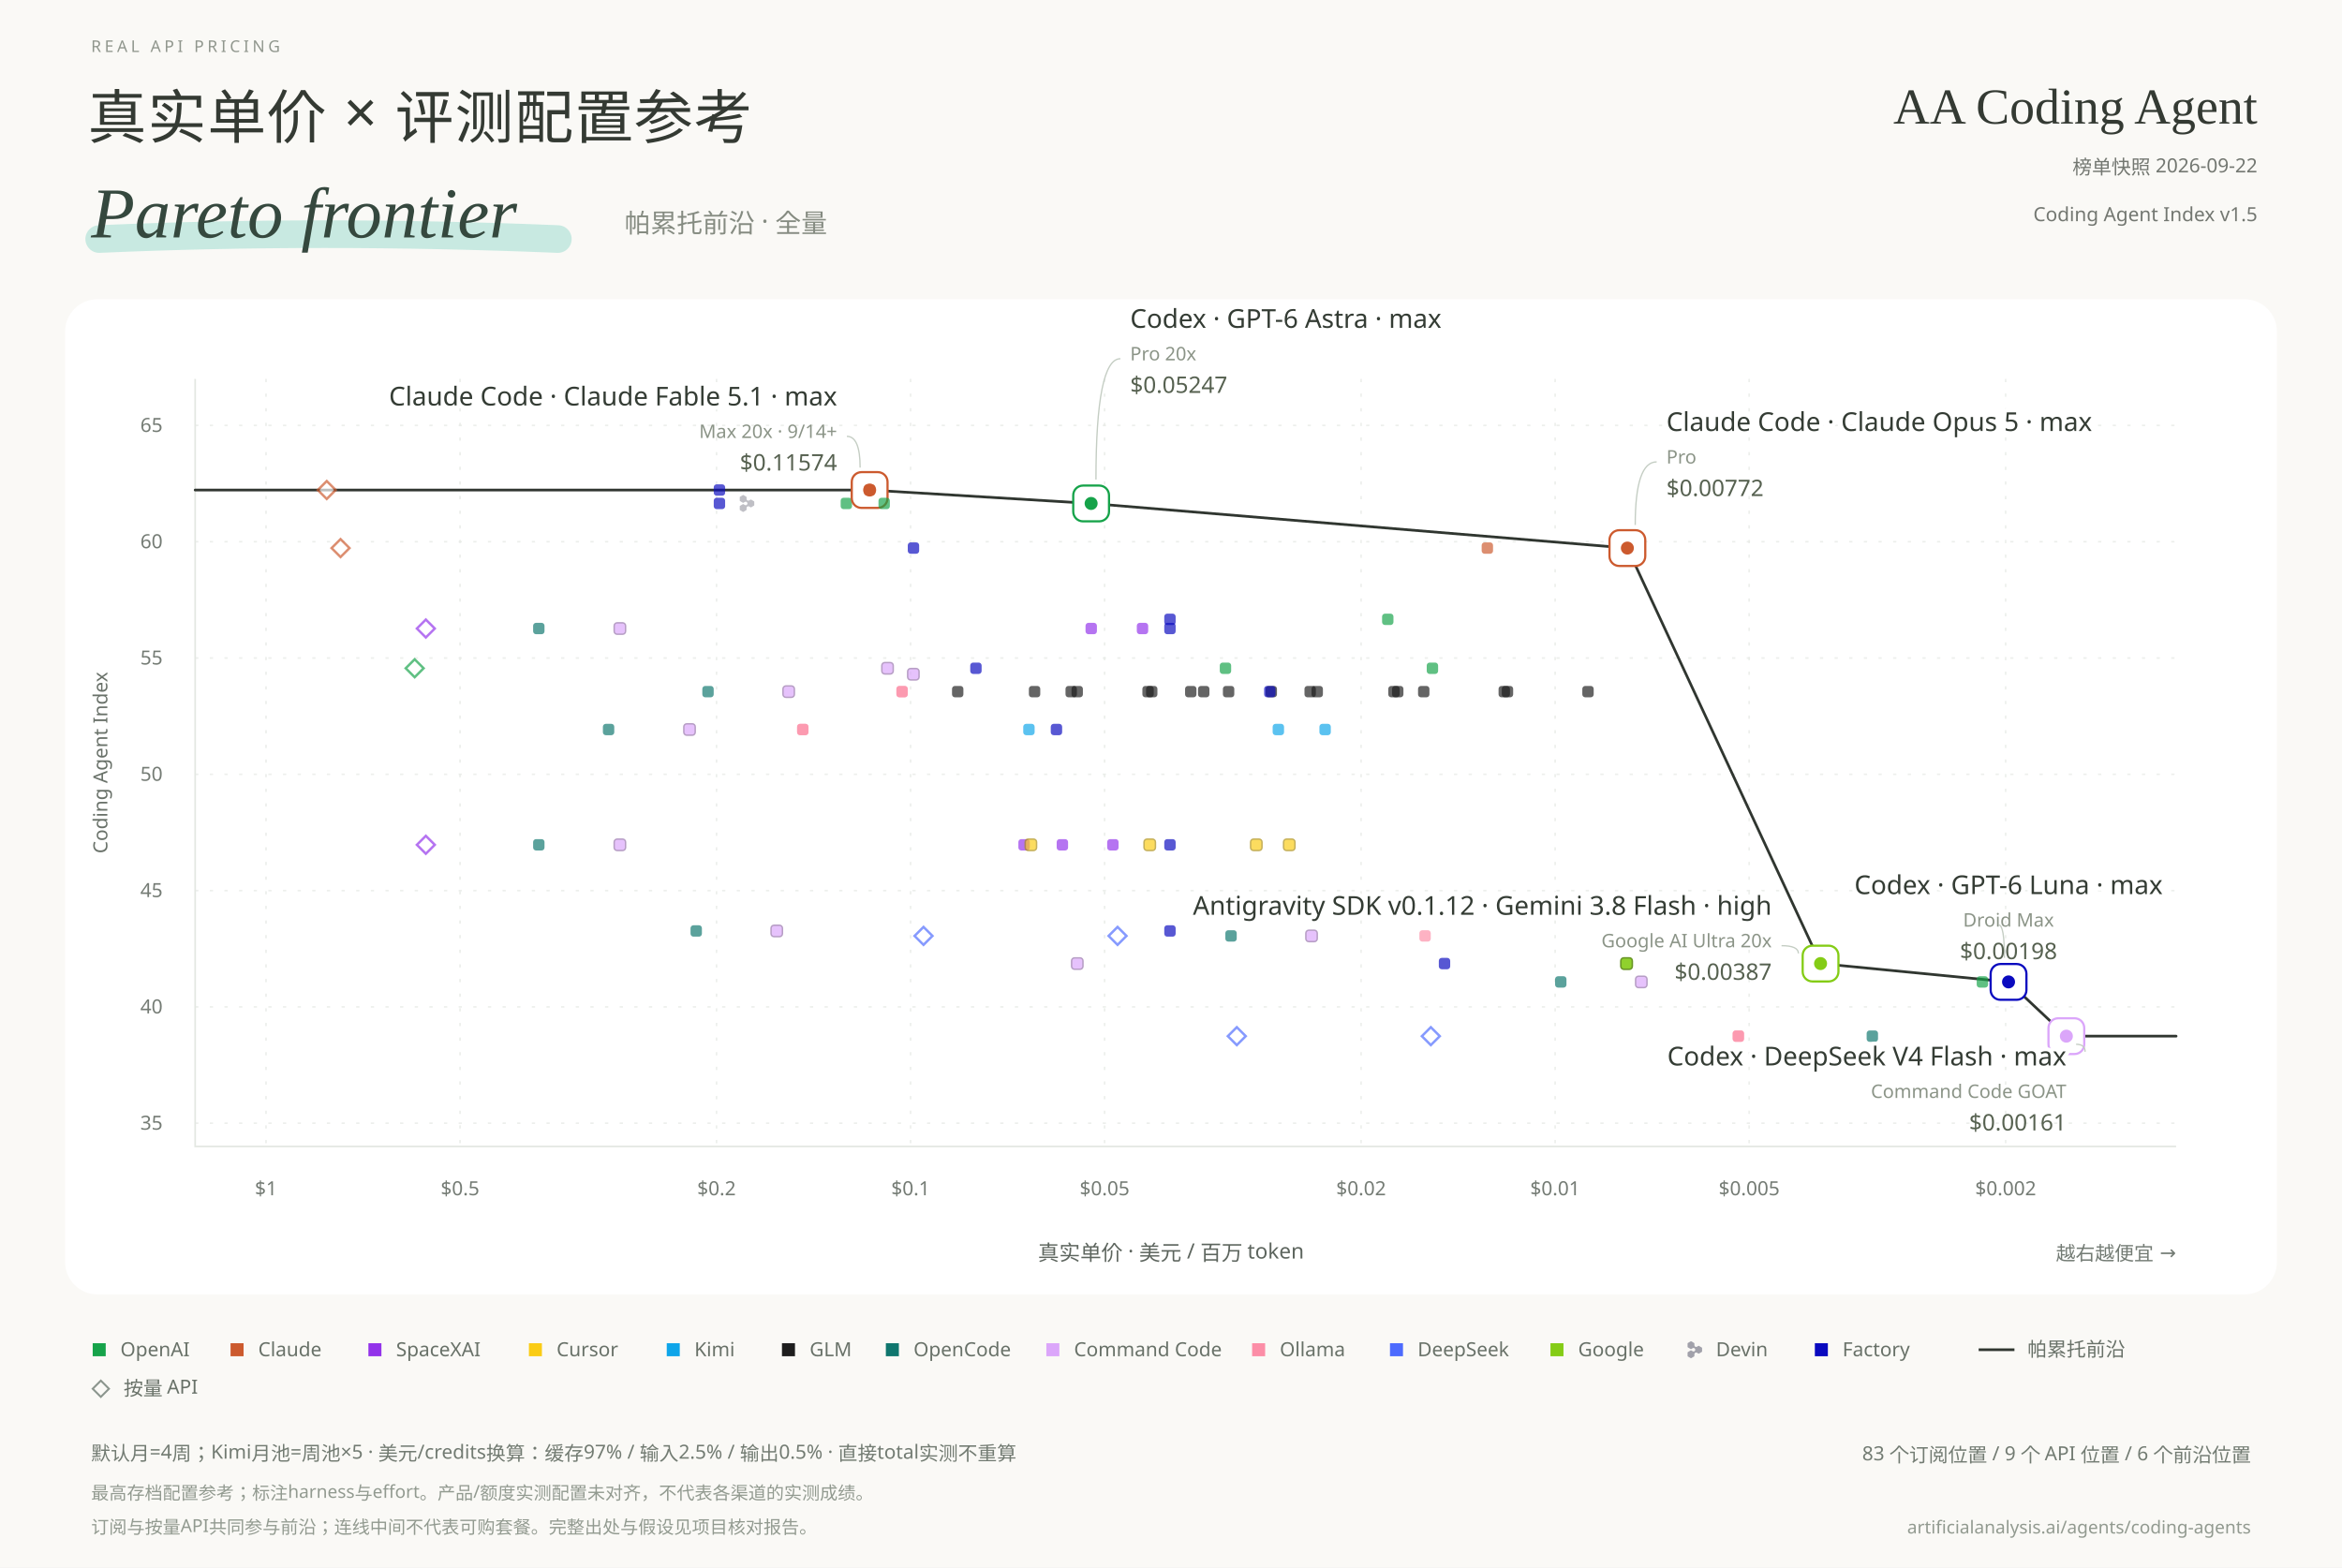
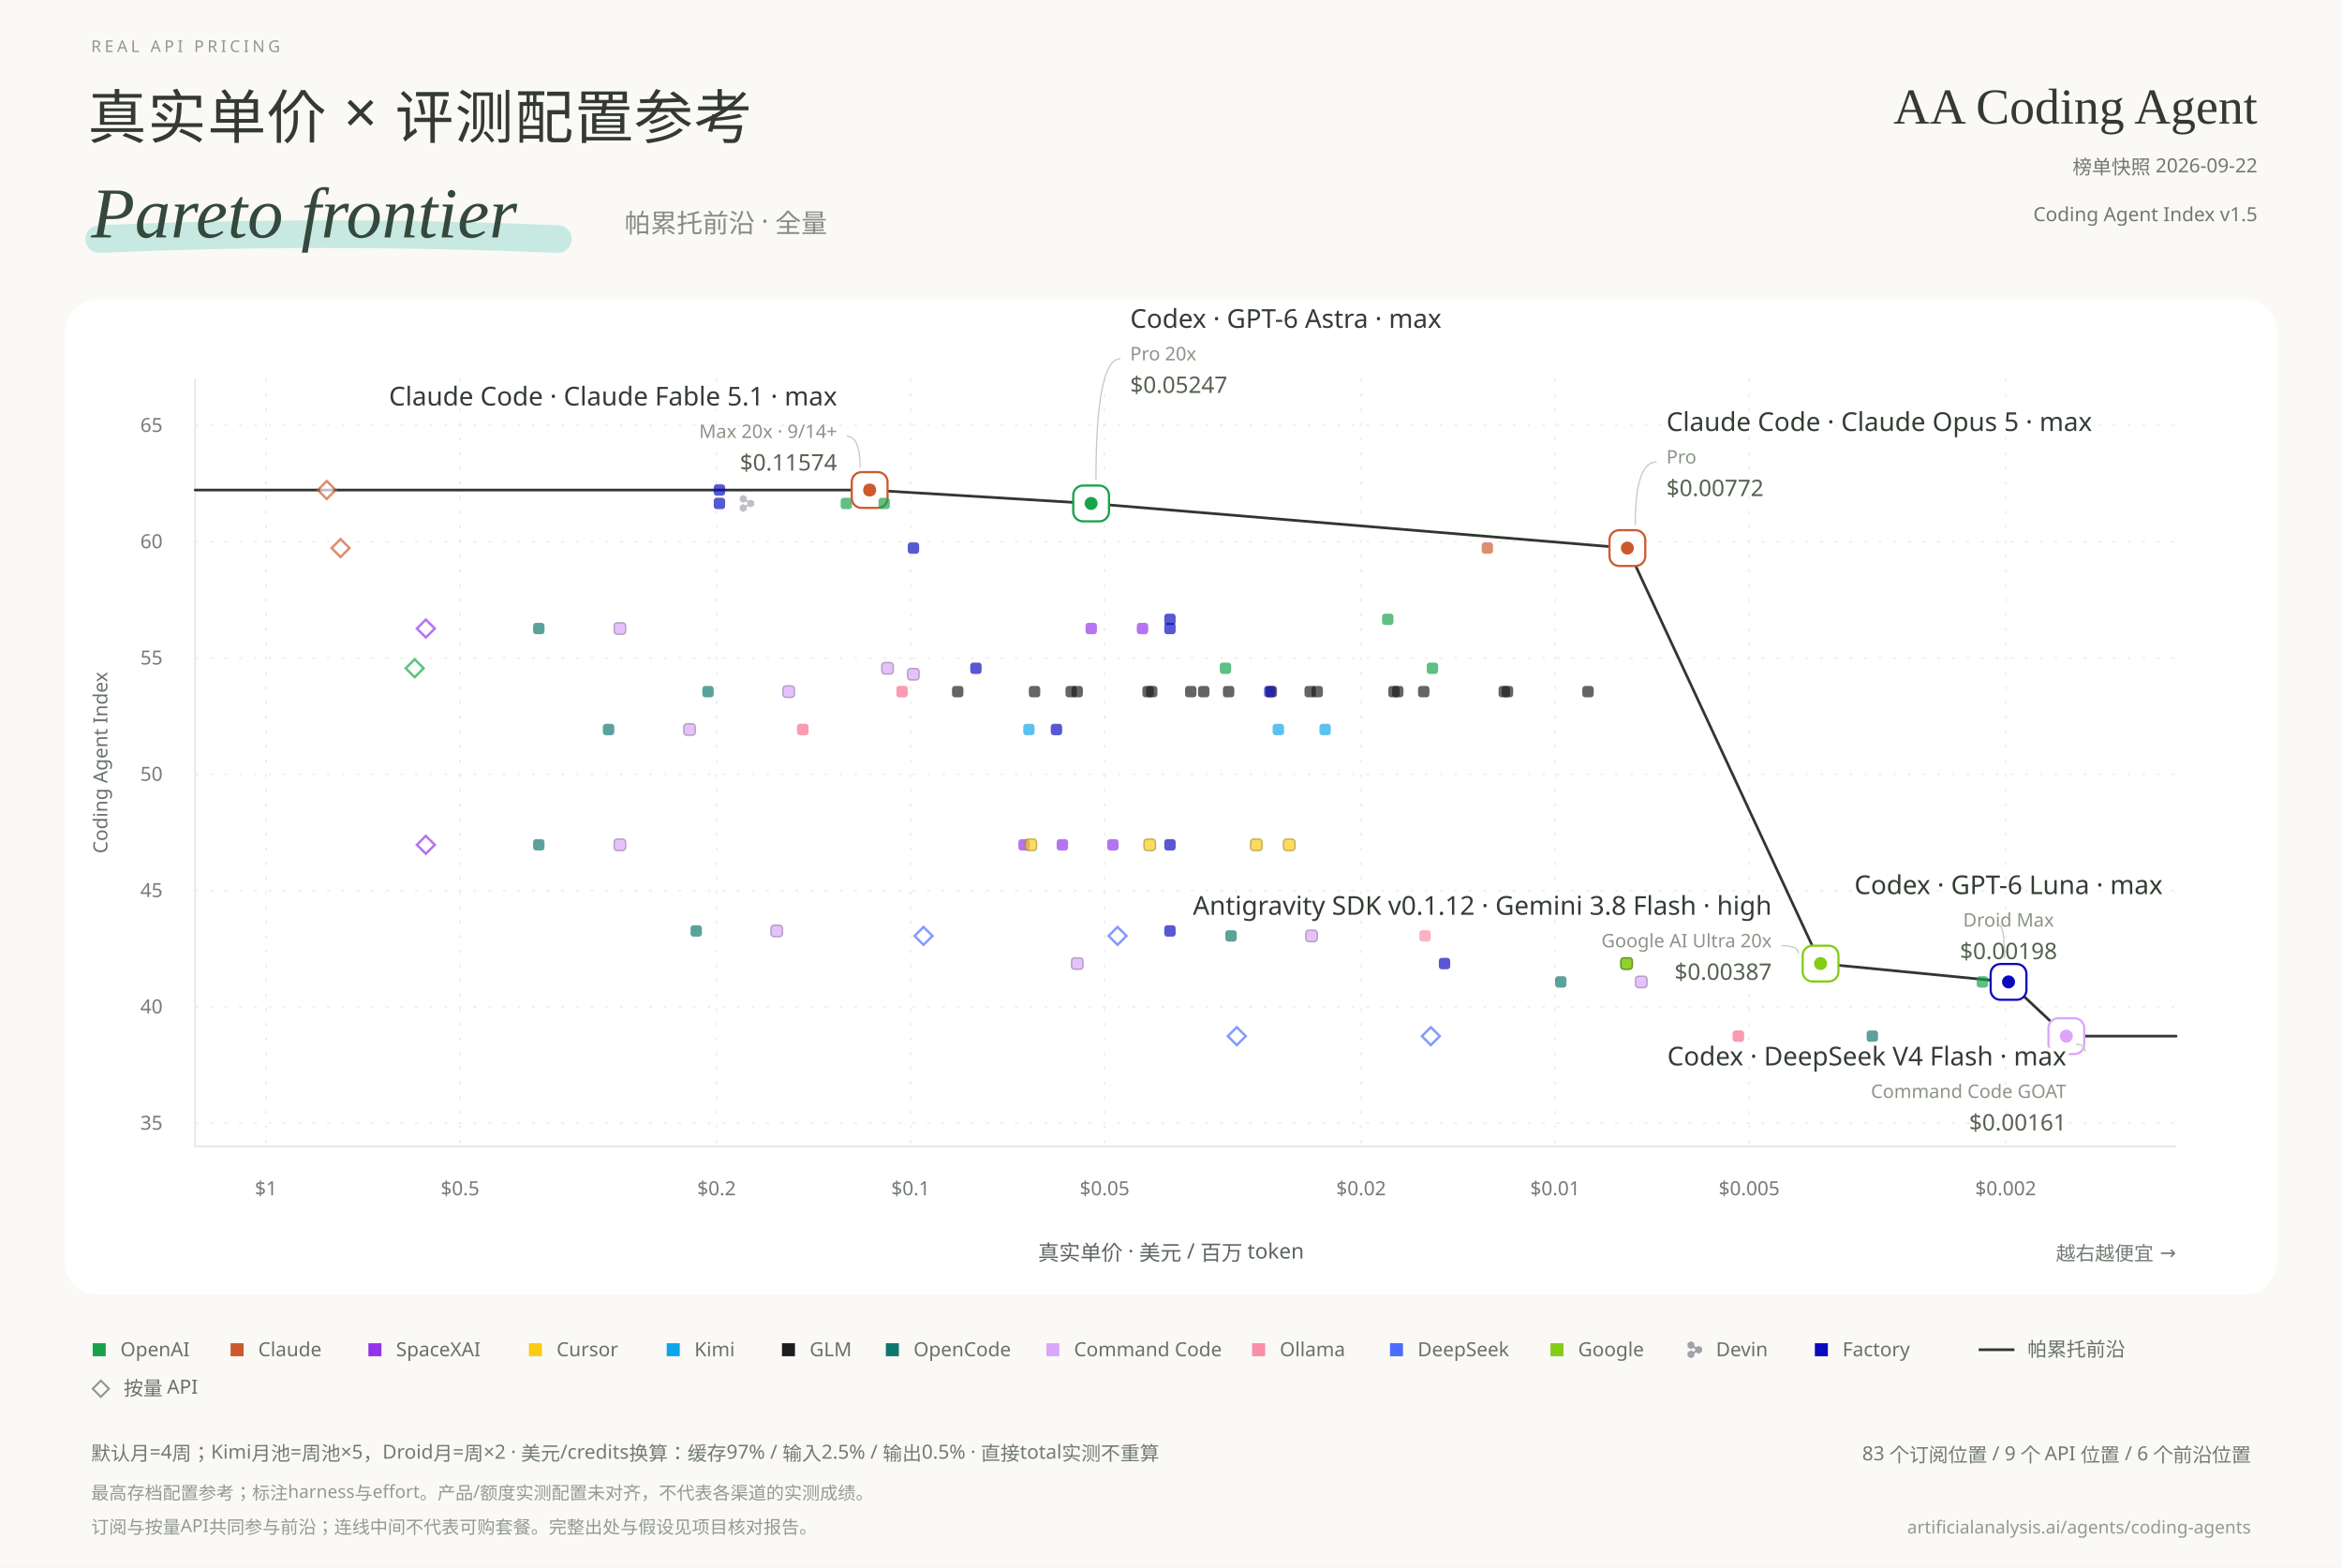
<svg xmlns="http://www.w3.org/2000/svg" width="1440" height="964" viewBox="0 0 1440 964" role="img" aria-labelledby="title desc">
  <style>text{font-family:"Microsoft YaHei","Segoe UI",sans-serif} .serif{font-family:"Times New Roman",serif} .number{font-family:"Segoe UI",sans-serif;font-variant-numeric:tabular-nums} .label-name{paint-order:stroke;stroke:#fff;stroke-width:5px;stroke-linejoin:round} .point:hover{opacity:1}</style>
  <rect width="1440" height="964" fill="#FAF9F6" />
  <text x="56.000" y="32.000" font-size="10" fill="#90968D" text-anchor="start" font-weight="400" letter-spacing="2.1">REAL API PRICING</text>
  <text x="54.000" y="85.000" font-size="36" fill="#343A33" text-anchor="start" font-weight="300" letter-spacing=".8">真实单价 × 评测配置参考</text>
  <path d="M61 147 Q197 141 343 147" stroke="#9FDDD0" stroke-width="17" stroke-linecap="round" opacity=".55" fill="none" />
  <text x="56.000" y="146.000" font-size="44" fill="#35483E" text-anchor="start" font-weight="400" class="serif" font-style="italic">Pareto frontier</text>
  <text x="384.000" y="143.000" font-size="16" fill="#858B81" text-anchor="start" font-weight="300">帕累托前沿 · 全量</text>
  <text x="1388.000" y="76.000" font-size="31" fill="#343A33" text-anchor="end" font-weight="400" class="serif">AA Coding Agent</text>
  <text x="1388.000" y="107.000" font-size="12" fill="#737771" text-anchor="end" font-weight="400">榜单快照  2026-09-22</text>
  <text x="1388.000" y="136.000" font-size="12" fill="#737771" text-anchor="end" font-weight="400">Coding Agent Index v1.5</text>
  <rect x="40" y="184" width="1360" height="612" rx="20" fill="#FFFFFF" />
  <path d="M1233.189 233V705" stroke="#E8EBE7" stroke-dasharray="2 7" opacity=".8" />
  <text x="1233.189" y="735.000" font-size="12" fill="#747B74" text-anchor="middle" font-weight="400" class="number">$0.002</text>
  <path d="M1075.482 233V705" stroke="#E8EBE7" stroke-dasharray="2 7" opacity=".8" />
  <text x="1075.482" y="735.000" font-size="12" fill="#747B74" text-anchor="middle" font-weight="400" class="number">$0.005</text>
  <path d="M956.180 233V705" stroke="#E8EBE7" stroke-dasharray="2 7" opacity=".8" />
  <text x="956.180" y="735.000" font-size="12" fill="#747B74" text-anchor="middle" font-weight="400" class="number">$0.01</text>
  <path d="M836.879 233V705" stroke="#E8EBE7" stroke-dasharray="2 7" opacity=".8" />
  <text x="836.879" y="735.000" font-size="12" fill="#747B74" text-anchor="middle" font-weight="400" class="number">$0.02</text>
  <path d="M679.172 233V705" stroke="#E8EBE7" stroke-dasharray="2 7" opacity=".8" />
  <text x="679.172" y="735.000" font-size="12" fill="#747B74" text-anchor="middle" font-weight="400" class="number">$0.05</text>
  <path d="M559.871 233V705" stroke="#E8EBE7" stroke-dasharray="2 7" opacity=".8" />
  <text x="559.871" y="735.000" font-size="12" fill="#747B74" text-anchor="middle" font-weight="400" class="number">$0.1</text>
  <path d="M440.569 233V705" stroke="#E8EBE7" stroke-dasharray="2 7" opacity=".8" />
  <text x="440.569" y="735.000" font-size="12" fill="#747B74" text-anchor="middle" font-weight="400" class="number">$0.2</text>
  <path d="M282.862 233V705" stroke="#E8EBE7" stroke-dasharray="2 7" opacity=".8" />
  <text x="282.862" y="735.000" font-size="12" fill="#747B74" text-anchor="middle" font-weight="400" class="number">$0.5</text>
  <path d="M163.561 233V705" stroke="#E8EBE7" stroke-dasharray="2 7" opacity=".8" />
  <text x="163.561" y="735.000" font-size="12" fill="#747B74" text-anchor="middle" font-weight="400" class="number">$1</text>
  <path d="M120 690.697H1338" stroke="#E8EBE7" stroke-dasharray="2 7" opacity=".8" />
  <text x="100.000" y="694.697" font-size="12" fill="#747B74" text-anchor="end" font-weight="400" class="number">35</text>
  <path d="M120 619.182H1338" stroke="#E8EBE7" stroke-dasharray="2 7" opacity=".8" />
  <text x="100.000" y="623.182" font-size="12" fill="#747B74" text-anchor="end" font-weight="400" class="number">40</text>
  <path d="M120 547.667H1338" stroke="#E8EBE7" stroke-dasharray="2 7" opacity=".8" />
  <text x="100.000" y="551.667" font-size="12" fill="#747B74" text-anchor="end" font-weight="400" class="number">45</text>
  <path d="M120 476.152H1338" stroke="#E8EBE7" stroke-dasharray="2 7" opacity=".8" />
  <text x="100.000" y="480.152" font-size="12" fill="#747B74" text-anchor="end" font-weight="400" class="number">50</text>
  <path d="M120 404.636H1338" stroke="#E8EBE7" stroke-dasharray="2 7" opacity=".8" />
  <text x="100.000" y="408.636" font-size="12" fill="#747B74" text-anchor="end" font-weight="400" class="number">55</text>
  <path d="M120 333.121H1338" stroke="#E8EBE7" stroke-dasharray="2 7" opacity=".8" />
  <text x="100.000" y="337.121" font-size="12" fill="#747B74" text-anchor="end" font-weight="400" class="number">60</text>
  <path d="M120 261.606H1338" stroke="#E8EBE7" stroke-dasharray="2 7" opacity=".8" />
  <text x="100.000" y="265.606" font-size="12" fill="#747B74" text-anchor="end" font-weight="400" class="number">65</text>
  <path d="M120 233V705H1338" fill="none" stroke="#E3E7E2" />
  <text x="66.000" y="469.000" font-size="12" fill="#697169" text-anchor="middle" font-weight="400" transform="rotate(-90 66 469.0)">Coding Agent Index</text>
  <text x="720.000" y="775.000" font-size="13" fill="#5D655E" text-anchor="middle" font-weight="400">真实单价 · 美元 / 百万 token</text>
  <text x="1338.000" y="775.000" font-size="12" fill="#737B74" text-anchor="end" font-weight="400">越右越便宜 →</text>
  <path id="frontier" d="M120.000,301.333 L534.710,301.333 L670.886,309.593 L1000.608,337.035 L1119.385,592.532 L1234.970,603.815 L1270.524,637.168 L1338.000,637.168" fill="none" stroke="#303630" stroke-width="1.65" stroke-linecap="round" stroke-linejoin="round" />
  <g class="point" data-billing="subscription" data-frontier="false" data-price="0.032467532" data-score="54.5591" data-x="753.488" data-y="410.943" transform="translate(753.488 410.943)">
    <rect x="-3.5" y="-3.5" width="7" height="7" rx="1.8" fill="#16A34A" opacity=".68" />
  </g>
  <g class="point" data-billing="subscription" data-frontier="false" data-price="0.015501473" data-score="54.5591" data-x="880.734" data-y="410.943" transform="translate(880.734 410.943)">
    <rect x="-3.5" y="-3.5" width="7" height="7" rx="1.8" fill="#16A34A" opacity=".68" />
  </g>
  <g class="point" data-billing="subscription" data-frontier="false" data-price="0.12578616" data-score="61.645" data-x="520.385" data-y="309.593" transform="translate(520.385 309.593)">
    <rect x="-3.5" y="-3.5" width="7" height="7" rx="1.8" fill="#16A34A" opacity=".68" />
  </g>
  <g class="point" data-billing="subscription" data-frontier="false" data-price="0.018181818" data-score="56.6626" data-x="853.284" data-y="380.856" transform="translate(853.284 380.856)">
    <rect x="-3.5" y="-3.5" width="7" height="7" rx="1.8" fill="#16A34A" opacity=".68" />
  </g>
  <g class="point" data-billing="subscription" data-frontier="false" data-price="0.0021732044" data-score="41.0744" data-x="1218.894" data-y="603.815" transform="translate(1218.894 603.815)">
    <rect x="-3.5" y="-3.5" width="7" height="7" rx="1.8" fill="#16A34A" opacity=".68" />
  </g>
  <g class="point" data-billing="subscription" data-frontier="true" data-price="0.052465897" data-score="61.645" data-x="670.886" data-y="309.593" transform="translate(670.886 309.593)">
    <rect x="-11" y="-11" width="22" height="22" rx="6" fill="#FFF" stroke="#16A34A" stroke-width="1.35" />
    <circle r="4" fill="#16A34A" />
  </g>
  <g class="point" data-billing="subscription" data-frontier="false" data-price="0.1793722" data-score="61.645" data-x="459.305" data-y="309.593" transform="translate(459.305 309.593)">
    <path transform="translate(-4.46 -5.23) scale(0.091)" d="M0 38.652V14.835C7.06768e-06 13.788 0.546 12.821 1.431 12.298L21.581 0.393C22.467 -0.131 23.558 -0.131 24.444 0.393L44.594 12.298C45.48 12.821 46.025 13.788 46.025 14.835V26.998C46.114 31.04 48.201 34.938 51.872 37.108C55.544 39.277 59.886 39.178 63.351 37.235L73.644 31.153C74.53 30.63 75.621 30.63 76.507 31.153L96.657 43.058C97.543 43.582 98.088 44.549 98.088 45.596V69.406C98.088 70.453 97.543 71.42 96.657 71.943L76.507 83.849C75.621 84.372 74.53 84.372 73.644 83.849L63.434 77.816C59.956 75.828 55.574 75.71 51.873 77.896C48.202 80.065 46.115 83.963 46.026 88.005V100.165C46.026 101.212 45.48 102.179 44.595 102.702L24.445 114.607C23.559 115.131 22.468 115.131 21.582 114.607L1.432 102.702C0.547 102.179 0.001 101.212 0.001 100.165V76.355C0.001 75.308 0.547 74.341 1.432 73.817L21.582 61.912C22.468 61.389 23.559 61.389 24.445 61.912L34.762 68.008C38.222 69.937 42.553 70.031 46.215 67.867C49.916 65.68 52.006 61.737 52.063 57.66C51.975 53.619 49.887 49.303 46.216 47.133C42.545 44.964 38.202 45.063 34.737 47.006L24.397 53.15C23.507 53.679 22.409 53.678 21.52 53.149L1.423 41.184C0.542 40.66 -7.06754e-06 39.695 0 38.652Z" fill="#A1A1AA" opacity="0.68" />
  </g>
  <g class="point" data-billing="subscription" data-frontier="false" data-price="0.0077450601" data-score="41.8632" data-x="1000.161" data-y="592.532" transform="translate(1000.161 592.532)">
    <rect x="-3.5" y="-3.5" width="7" height="7" rx="1.8" fill="#84CC16" opacity=".68" stroke="#5A8B0F" stroke-width=".9" />
  </g>
  <g class="point" data-billing="subscription" data-frontier="false" data-price="0.0077481596" data-score="41.8632" data-x="1000.092" data-y="592.532" transform="translate(1000.092 592.532)">
    <rect x="-3.5" y="-3.5" width="7" height="7" rx="1.8" fill="#84CC16" opacity=".68" stroke="#5A8B0F" stroke-width=".9" />
  </g>
  <g class="point" data-billing="subscription" data-frontier="true" data-price="0.0038742735" data-score="41.8632" data-x="1119.385" data-y="592.532" transform="translate(1119.385 592.532)">
    <rect x="-11" y="-11" width="22" height="22" rx="6" fill="#FFF" stroke="#84CC16" stroke-width="1.35" />
    <circle r="4" fill="#84CC16" />
  </g>
  <g class="point" data-billing="subscription" data-frontier="true" data-price="0.0077249903" data-score="59.7264" data-x="1000.608" data-y="337.035" transform="translate(1000.608 337.035)">
    <rect x="-11" y="-11" width="22" height="22" rx="6" fill="#FFF" stroke="#CC5A2E" stroke-width="1.35" />
    <circle r="4" fill="#CC5A2E" />
  </g>
  <g class="point" data-billing="subscription" data-frontier="false" data-price="0.012738854" data-score="59.7264" data-x="914.516" data-y="337.035" transform="translate(914.516 337.035)">
    <rect x="-3.5" y="-3.5" width="7" height="7" rx="1.8" fill="#CC5A2E" opacity=".68" />
  </g>
  <g class="point" data-billing="subscription" data-frontier="true" data-price="0.11574074" data-score="62.2225" data-x="534.710" data-y="301.333" transform="translate(534.710 301.333)">
    <rect x="-11" y="-11" width="22" height="22" rx="6" fill="#FFF" stroke="#CC5A2E" stroke-width="1.35" />
    <circle r="4" fill="#CC5A2E" />
  </g>
  <g class="point" data-billing="subscription" data-frontier="false" data-price="0.058139535" data-score="46.969" data-x="653.213" data-y="519.504" transform="translate(653.213 519.504)">
    <rect x="-3.5" y="-3.5" width="7" height="7" rx="1.8" fill="#9333EA" opacity=".68" />
  </g>
  <g class="point" data-billing="subscription" data-frontier="false" data-price="0.048543689" data-score="46.969" data-x="684.259" data-y="519.504" transform="translate(684.259 519.504)">
    <rect x="-3.5" y="-3.5" width="7" height="7" rx="1.8" fill="#9333EA" opacity=".68" />
  </g>
  <g class="point" data-billing="subscription" data-frontier="false" data-price="0.066666667" data-score="46.969" data-x="629.657" data-y="519.504" transform="translate(629.657 519.504)">
    <rect x="-3.5" y="-3.5" width="7" height="7" rx="1.8" fill="#9333EA" opacity=".68" />
  </g>
  <g class="point" data-billing="subscription" data-frontier="false" data-price="0.052447552" data-score="56.26764360706693" data-x="670.946" data-y="386.505" transform="translate(670.946 386.505)">
    <rect x="-3.5" y="-3.5" width="7" height="7" rx="1.8" fill="#9333EA" opacity=".68" />
  </g>
  <g class="point" data-billing="subscription" data-frontier="false" data-price="0.043668122" data-score="56.26764360706693" data-x="702.477" data-y="386.505" transform="translate(702.477 386.505)">
    <rect x="-3.5" y="-3.5" width="7" height="7" rx="1.8" fill="#9333EA" opacity=".68" />
  </g>
  <g class="point" data-billing="subscription" data-frontier="false" data-price="0.025849813" data-score="46.969" data-x="792.719" data-y="519.504" transform="translate(792.719 519.504)">
    <rect x="-3.5" y="-3.5" width="7" height="7" rx="1.8" fill="#FACC15" opacity=".68" stroke="#AA8B0E" stroke-width=".9" />
  </g>
  <g class="point" data-billing="subscription" data-frontier="false" data-price="0.065061809" data-score="46.969" data-x="633.851" data-y="519.504" transform="translate(633.851 519.504)">
    <rect x="-3.5" y="-3.5" width="7" height="7" rx="1.8" fill="#FACC15" opacity=".68" stroke="#AA8B0E" stroke-width=".9" />
  </g>
  <g class="point" data-billing="subscription" data-frontier="false" data-price="0.042553191" data-score="46.969" data-x="706.928" data-y="519.504" transform="translate(706.928 519.504)">
    <rect x="-3.5" y="-3.5" width="7" height="7" rx="1.8" fill="#FACC15" opacity=".68" stroke="#AA8B0E" stroke-width=".9" />
  </g>
  <g class="point" data-billing="subscription" data-frontier="false" data-price="0.029081039" data-score="46.969" data-x="772.447" data-y="519.504" transform="translate(772.447 519.504)">
    <rect x="-3.5" y="-3.5" width="7" height="7" rx="1.8" fill="#FACC15" opacity=".68" stroke="#AA8B0E" stroke-width=".9" />
  </g>
  <g class="point" data-billing="subscription" data-frontier="false" data-price="0.026878015" data-score="51.9259" data-x="786.006" data-y="448.605" transform="translate(786.006 448.605)">
    <rect x="-3.5" y="-3.5" width="7" height="7" rx="1.8" fill="#0EA5E9" opacity=".68" />
  </g>
  <g class="point" data-billing="subscription" data-frontier="false" data-price="0.065517241" data-score="51.9259" data-x="632.651" data-y="448.605" transform="translate(632.651 448.605)">
    <rect x="-3.5" y="-3.5" width="7" height="7" rx="1.8" fill="#0EA5E9" opacity=".68" />
  </g>
  <g class="point" data-billing="subscription" data-frontier="false" data-price="0.022742936" data-score="51.9259" data-x="814.759" data-y="448.605" transform="translate(814.759 448.605)">
    <rect x="-3.5" y="-3.5" width="7" height="7" rx="1.8" fill="#0EA5E9" opacity=".68" />
  </g>
  <g class="point" data-billing="subscription" data-frontier="false" data-price="0.084502269" data-score="53.5548" data-x="588.853" data-y="425.307" transform="translate(588.853 425.307)">
    <rect x="-3.5" y="-3.5" width="7" height="7" rx="1.8" fill="#1E1E1E" opacity=".68" />
  </g>
  <g class="point" data-billing="subscription" data-frontier="false" data-price="0.056334846" data-score="53.5548" data-x="658.640" data-y="425.307" transform="translate(658.640 425.307)">
    <rect x="-3.5" y="-3.5" width="7" height="7" rx="1.8" fill="#1E1E1E" opacity=".68" />
  </g>
  <g class="point" data-billing="subscription" data-frontier="false" data-price="0.042251135" data-score="53.5548" data-x="708.154" data-y="425.307" transform="translate(708.154 425.307)">
    <rect x="-3.5" y="-3.5" width="7" height="7" rx="1.8" fill="#1E1E1E" opacity=".68" />
  </g>
  <g class="point" data-billing="subscription" data-frontier="false" data-price="0.035089925" data-score="53.5548" data-x="740.119" data-y="425.307" transform="translate(740.119 425.307)">
    <rect x="-3.5" y="-3.5" width="7" height="7" rx="1.8" fill="#1E1E1E" opacity=".68" />
  </g>
  <g class="point" data-billing="subscription" data-frontier="false" data-price="0.023393284" data-score="53.5548" data-x="809.906" data-y="425.307" transform="translate(809.906 425.307)">
    <rect x="-3.5" y="-3.5" width="7" height="7" rx="1.8" fill="#1E1E1E" opacity=".68" />
  </g>
  <g class="point" data-billing="subscription" data-frontier="false" data-price="0.017544963" data-score="53.5548" data-x="859.420" data-y="425.307" transform="translate(859.420 425.307)">
    <rect x="-3.5" y="-3.5" width="7" height="7" rx="1.8" fill="#1E1E1E" opacity=".68" />
  </g>
  <g class="point" data-billing="subscription" data-frontier="false" data-price="0.064212177" data-score="53.5548" data-x="636.114" data-y="425.307" transform="translate(636.114 425.307)">
    <rect x="-3.5" y="-3.5" width="7" height="7" rx="1.8" fill="#1E1E1E" opacity=".68" />
  </g>
  <g class="point" data-billing="subscription" data-frontier="false" data-price="0.042808118" data-score="53.5548" data-x="705.900" data-y="425.307" transform="translate(705.900 425.307)">
    <rect x="-3.5" y="-3.5" width="7" height="7" rx="1.8" fill="#1E1E1E" opacity=".68" />
  </g>
  <g class="point" data-billing="subscription" data-frontier="false" data-price="0.032106088" data-score="53.5548" data-x="755.415" data-y="425.307" transform="translate(755.415 425.307)">
    <rect x="-3.5" y="-3.5" width="7" height="7" rx="1.8" fill="#1E1E1E" opacity=".68" />
  </g>
  <g class="point" data-billing="subscription" data-frontier="false" data-price="0.01778367" data-score="53.5548" data-x="857.094" data-y="425.307" transform="translate(857.094 425.307)">
    <rect x="-3.5" y="-3.5" width="7" height="7" rx="1.8" fill="#1E1E1E" opacity=".68" />
  </g>
  <g class="point" data-billing="subscription" data-frontier="false" data-price="0.01185578" data-score="53.5548" data-x="926.881" data-y="425.307" transform="translate(926.881 425.307)">
    <rect x="-3.5" y="-3.5" width="7" height="7" rx="1.8" fill="#1E1E1E" opacity=".68" />
  </g>
  <g class="point" data-billing="subscription" data-frontier="false" data-price="0.0088918349" data-score="53.5548" data-x="976.396" data-y="425.307" transform="translate(976.396 425.307)">
    <rect x="-3.5" y="-3.5" width="7" height="7" rx="1.8" fill="#1E1E1E" opacity=".68" />
  </g>
  <g class="point" data-billing="subscription" data-frontier="false" data-price="0.055141311" data-score="53.5548" data-x="662.326" data-y="425.307" transform="translate(662.326 425.307)">
    <rect x="-3.5" y="-3.5" width="7" height="7" rx="1.8" fill="#1E1E1E" opacity=".68" />
  </g>
  <g class="point" data-billing="subscription" data-frontier="false" data-price="0.036752379" data-score="53.5548" data-x="732.152" data-y="425.307" transform="translate(732.152 425.307)">
    <rect x="-3.5" y="-3.5" width="7" height="7" rx="1.8" fill="#1E1E1E" opacity=".68" />
  </g>
  <g class="point" data-billing="subscription" data-frontier="false" data-price="0.027565877" data-score="53.5548" data-x="781.657" data-y="425.307" transform="translate(781.657 425.307)">
    <rect x="-3.5" y="-3.5" width="7" height="7" rx="1.8" fill="#1E1E1E" opacity=".68" />
  </g>
  <g class="point" data-billing="subscription" data-frontier="false" data-price="0.023990051" data-score="53.5548" data-x="805.570" data-y="425.307" transform="translate(805.570 425.307)">
    <rect x="-3.5" y="-3.5" width="7" height="7" rx="1.8" fill="#1E1E1E" opacity=".68" />
  </g>
  <g class="point" data-billing="subscription" data-frontier="false" data-price="0.015989671" data-score="53.5548" data-x="875.397" data-y="425.307" transform="translate(875.397 425.307)">
    <rect x="-3.5" y="-3.5" width="7" height="7" rx="1.8" fill="#1E1E1E" opacity=".68" />
  </g>
  <g class="point" data-billing="subscription" data-frontier="false" data-price="0.011992946" data-score="53.5548" data-x="924.901" data-y="425.307" transform="translate(924.901 425.307)">
    <rect x="-3.5" y="-3.5" width="7" height="7" rx="1.8" fill="#1E1E1E" opacity=".68" />
  </g>
  <g class="point" data-billing="subscription" data-frontier="false" data-price="0.37735849" data-score="46.969" data-x="331.297" data-y="519.504" transform="translate(331.297 519.504)">
    <rect x="-3.5" y="-3.5" width="7" height="7" rx="1.8" fill="#0F766E" opacity=".68" />
  </g>
  <g class="point" data-billing="subscription" data-frontier="false" data-price="0.37735849" data-score="56.26764360706693" data-x="331.297" data-y="386.505" transform="translate(331.297 386.505)">
    <rect x="-3.5" y="-3.5" width="7" height="7" rx="1.8" fill="#0F766E" opacity=".68" />
  </g>
  <g class="point" data-billing="subscription" data-frontier="false" data-price="0.0098000784" data-score="41.0744" data-x="959.656" data-y="603.815" transform="translate(959.656 603.815)">
    <rect x="-3.5" y="-3.5" width="7" height="7" rx="1.8" fill="#0F766E" opacity=".68" />
  </g>
  <g class="point" data-billing="subscription" data-frontier="false" data-price="0.20618557" data-score="53.5548" data-x="435.327" data-y="425.307" transform="translate(435.327 425.307)">
    <rect x="-3.5" y="-3.5" width="7" height="7" rx="1.8" fill="#0F766E" opacity=".68" />
  </g>
  <g class="point" data-billing="subscription" data-frontier="false" data-price="0.29411765" data-score="51.9259" data-x="374.191" data-y="448.605" transform="translate(374.191 448.605)">
    <rect x="-3.5" y="-3.5" width="7" height="7" rx="1.8" fill="#0F766E" opacity=".68" />
  </g>
  <g class="point" data-billing="subscription" data-frontier="false" data-price="0.21505376" data-score="43.2653" data-x="428.079" data-y="572.478" transform="translate(428.079 572.478)">
    <rect x="-3.5" y="-3.5" width="7" height="7" rx="1.8" fill="#0F766E" opacity=".68" />
  </g>
  <g class="point" data-billing="subscription" data-frontier="false" data-price="0.031826862" data-score="43.052" data-x="756.918" data-y="575.529" transform="translate(756.918 575.529)">
    <rect x="-3.5" y="-3.5" width="7" height="7" rx="1.8" fill="#0F766E" opacity=".68" />
  </g>
  <g class="point" data-billing="subscription" data-frontier="false" data-price="0.0032199897" data-score="38.7425" data-x="1151.222" data-y="637.168" transform="translate(1151.222 637.168)">
    <rect x="-3.5" y="-3.5" width="7" height="7" rx="1.8" fill="#0F766E" opacity=".68" />
  </g>
  <g class="point" data-billing="subscription" data-frontier="false" data-price="0.10857763" data-score="54.5591" data-x="545.706" data-y="410.943" transform="translate(545.706 410.943)">
    <rect x="-3.5" y="-3.5" width="7" height="7" rx="1.8" fill="#DBA6FA" opacity=".68" stroke="#9571AA" stroke-width=".9" />
  </g>
  <g class="point" data-billing="subscription" data-frontier="true" data-price="0.0016099948" data-score="38.7425" data-x="1270.524" data-y="637.168" transform="translate(1270.524 637.168)">
    <rect x="-11" y="-11" width="22" height="22" rx="6" fill="#FFF" stroke="#DBA6FA" stroke-width="1.35" />
    <circle r="4" fill="#DBA6FA" />
  </g>
  <g class="point" data-billing="subscription" data-frontier="false" data-price="0.055126792" data-score="41.8632" data-x="662.371" data-y="592.532" transform="translate(662.371 592.532)">
    <rect x="-3.5" y="-3.5" width="7" height="7" rx="1.8" fill="#DBA6FA" opacity=".68" stroke="#9571AA" stroke-width=".9" />
  </g>
  <g class="point" data-billing="subscription" data-frontier="false" data-price="0.023872046" data-score="43.052" data-x="806.419" data-y="575.529" transform="translate(806.419 575.529)">
    <rect x="-3.5" y="-3.5" width="7" height="7" rx="1.8" fill="#DBA6FA" opacity=".68" stroke="#9571AA" stroke-width=".9" />
  </g>
  <g class="point" data-billing="subscription" data-frontier="false" data-price="0.16129032" data-score="43.2653" data-x="477.593" data-y="572.478" transform="translate(477.593 572.478)">
    <rect x="-3.5" y="-3.5" width="7" height="7" rx="1.8" fill="#DBA6FA" opacity=".68" stroke="#9571AA" stroke-width=".9" />
  </g>
  <g class="point" data-billing="subscription" data-frontier="false" data-price="0.28248588" data-score="56.26764360706693" data-x="381.136" data-y="386.505" transform="translate(381.136 386.505)">
    <rect x="-3.5" y="-3.5" width="7" height="7" rx="1.8" fill="#DBA6FA" opacity=".68" stroke="#9571AA" stroke-width=".9" />
  </g>
  <g class="point" data-billing="subscription" data-frontier="false" data-price="0.0073502389" data-score="41.0744" data-x="1009.166" data-y="603.815" transform="translate(1009.166 603.815)">
    <rect x="-3.5" y="-3.5" width="7" height="7" rx="1.8" fill="#DBA6FA" opacity=".68" stroke="#9571AA" stroke-width=".9" />
  </g>
  <g class="point" data-billing="subscription" data-frontier="false" data-price="0.15455951" data-score="53.5548" data-x="484.930" data-y="425.307" transform="translate(484.930 425.307)">
    <rect x="-3.5" y="-3.5" width="7" height="7" rx="1.8" fill="#DBA6FA" opacity=".68" stroke="#9571AA" stroke-width=".9" />
  </g>
  <g class="point" data-billing="subscription" data-frontier="false" data-price="0.099009901" data-score="54.3027" data-x="561.583" data-y="414.610" transform="translate(561.583 414.610)">
    <rect x="-3.5" y="-3.5" width="7" height="7" rx="1.8" fill="#DBA6FA" opacity=".68" stroke="#9571AA" stroke-width=".9" />
  </g>
  <g class="point" data-billing="subscription" data-frontier="false" data-price="0.22026432" data-score="51.9259" data-x="423.958" data-y="448.605" transform="translate(423.958 448.605)">
    <rect x="-3.5" y="-3.5" width="7" height="7" rx="1.8" fill="#DBA6FA" opacity=".68" stroke="#9571AA" stroke-width=".9" />
  </g>
  <g class="point" data-billing="subscription" data-frontier="false" data-price="0.28248588" data-score="46.969" data-x="381.136" data-y="519.504" transform="translate(381.136 519.504)">
    <rect x="-3.5" y="-3.5" width="7" height="7" rx="1.8" fill="#DBA6FA" opacity=".68" stroke="#9571AA" stroke-width=".9" />
  </g>
  <g class="point" data-billing="subscription" data-frontier="false" data-price="0.0051966949" data-score="38.7425" data-x="1068.840" data-y="637.168" transform="translate(1068.840 637.168)">
    <rect x="-3.5" y="-3.5" width="7" height="7" rx="1.8" fill="#FC8EA7" opacity=".68" />
  </g>
  <g class="point" data-billing="subscription" data-frontier="false" data-price="0.015913431" data-score="43.052" data-x="876.219" data-y="575.529" transform="translate(876.219 575.529)">
    <rect x="-3.5" y="-3.5" width="7" height="7" rx="1.8" fill="#FC8EA7" opacity=".68" />
  </g>
  <g class="point" data-billing="subscription" data-frontier="false" data-price="0.10309278" data-score="53.5548" data-x="554.628" data-y="425.307" transform="translate(554.628 425.307)">
    <rect x="-3.5" y="-3.5" width="7" height="7" rx="1.8" fill="#FC8EA7" opacity=".68" />
  </g>
  <g class="point" data-billing="subscription" data-frontier="false" data-price="0.14695077" data-score="51.9259" data-x="493.619" data-y="448.605" transform="translate(493.619 448.605)">
    <rect x="-3.5" y="-3.5" width="7" height="7" rx="1.8" fill="#FC8EA7" opacity=".68" />
  </g>
  <g class="point" data-billing="subscription" data-frontier="false" data-price="0.0051966679" data-score="38.7425" data-x="1068.841" data-y="637.168" transform="translate(1068.841 637.168)">
    <rect x="-3.5" y="-3.5" width="7" height="7" rx="1.8" fill="#FC8EA7" opacity=".68" />
  </g>
  <g class="point" data-billing="subscription" data-frontier="false" data-price="0.10307153" data-score="53.5548" data-x="554.664" data-y="425.307" transform="translate(554.664 425.307)">
    <rect x="-3.5" y="-3.5" width="7" height="7" rx="1.8" fill="#FC8EA7" opacity=".68" />
  </g>
  <g class="point" data-billing="subscription" data-frontier="false" data-price="0.14699397" data-score="51.9259" data-x="493.568" data-y="448.605" transform="translate(493.568 448.605)">
    <rect x="-3.5" y="-3.5" width="7" height="7" rx="1.8" fill="#FC8EA7" opacity=".68" />
  </g>
  <g class="point" data-billing="subscription" data-frontier="false" data-price="0.11575414" data-score="62.2225" data-x="534.690" data-y="301.333" transform="translate(534.690 301.333)">
    <rect x="-3.5" y="-3.5" width="7" height="7" rx="1.8" fill="#CC5A2E" opacity=".68" />
  </g>
  <g class="point" data-billing="subscription" data-frontier="false" data-price="0.10989011" data-score="61.645" data-x="543.638" data-y="309.593" transform="translate(543.638 309.593)">
    <rect x="-3.5" y="-3.5" width="7" height="7" rx="1.8" fill="#16A34A" opacity=".68" />
  </g>
  <g class="point" data-billing="subscription" data-frontier="false" data-price="0.19794141" data-score="62.2225" data-x="442.350" data-y="301.333" transform="translate(442.350 301.333)">
    <rect x="-3.5" y="-3.5" width="7" height="7" rx="1.8" fill="#0A0ABF" opacity=".68" />
  </g>
  <g class="point" data-billing="subscription" data-frontier="false" data-price="0.098970705" data-score="59.7264" data-x="561.651" data-y="337.035" transform="translate(561.651 337.035)">
    <rect x="-3.5" y="-3.5" width="7" height="7" rx="1.8" fill="#0A0ABF" opacity=".68" />
  </g>
  <g class="point" data-billing="subscription" data-frontier="false" data-price="0.19794141" data-score="61.645" data-x="442.350" data-y="309.593" transform="translate(442.350 309.593)">
    <rect x="-3.5" y="-3.5" width="7" height="7" rx="1.8" fill="#0A0ABF" opacity=".68" />
  </g>
  <g class="point" data-billing="subscription" data-frontier="false" data-price="0.039588282" data-score="56.6626" data-x="719.359" data-y="380.856" transform="translate(719.359 380.856)">
    <rect x="-3.5" y="-3.5" width="7" height="7" rx="1.8" fill="#0A0ABF" opacity=".68" />
  </g>
  <g class="point" data-billing="subscription" data-frontier="true" data-price="0.0019794141" data-score="41.0744" data-x="1234.970" data-y="603.815" transform="translate(1234.970 603.815)">
    <rect x="-11" y="-11" width="22" height="22" rx="6" fill="#FFF" stroke="#0A0ABF" stroke-width="1.35" />
    <circle r="4" fill="#0A0ABF" />
  </g>
  <g class="point" data-billing="subscription" data-frontier="false" data-price="0.079176564" data-score="54.5591" data-x="600.058" data-y="410.943" transform="translate(600.058 410.943)">
    <rect x="-3.5" y="-3.5" width="7" height="7" rx="1.8" fill="#0A0ABF" opacity=".68" />
  </g>
  <g class="point" data-billing="subscription" data-frontier="false" data-price="0.014845606" data-score="41.8632" data-x="888.174" data-y="592.532" transform="translate(888.174 592.532)">
    <rect x="-3.5" y="-3.5" width="7" height="7" rx="1.8" fill="#0A0ABF" opacity=".68" />
  </g>
  <g class="point" data-billing="subscription" data-frontier="false" data-price="0.039588282" data-score="56.26764360706693" data-x="719.359" data-y="386.505" transform="translate(719.359 386.505)">
    <rect x="-3.5" y="-3.5" width="7" height="7" rx="1.8" fill="#0A0ABF" opacity=".68" />
  </g>
  <g class="point" data-billing="subscription" data-frontier="false" data-price="0.039588282" data-score="46.969" data-x="719.359" data-y="519.504" transform="translate(719.359 519.504)">
    <rect x="-3.5" y="-3.5" width="7" height="7" rx="1.8" fill="#0A0ABF" opacity=".68" />
  </g>
  <g class="point" data-billing="subscription" data-frontier="false" data-price="0.027711962" data-score="53.5548" data-x="780.747" data-y="425.307" transform="translate(780.747 425.307)">
    <rect x="-3.5" y="-3.5" width="7" height="7" rx="1.8" fill="#0A0ABF" opacity=".68" />
  </g>
  <g class="point" data-billing="subscription" data-frontier="false" data-price="0.059382423" data-score="51.9259" data-x="649.572" data-y="448.605" transform="translate(649.572 448.605)">
    <rect x="-3.5" y="-3.5" width="7" height="7" rx="1.8" fill="#0A0ABF" opacity=".68" />
  </g>
  <g class="point" data-billing="subscription" data-frontier="false" data-price="0.039588282" data-score="43.2653" data-x="719.359" data-y="572.478" transform="translate(719.359 572.478)">
    <rect x="-3.5" y="-3.5" width="7" height="7" rx="1.8" fill="#0A0ABF" opacity=".68" />
  </g>
  <g class="point" data-billing="metered" data-frontier="false" data-price="0.01559" data-score="38.7425" data-x="879.754" data-y="637.168" transform="translate(879.754 637.168)">
    <path d="M0 -5.5L5.5 0 0 5.5 -5.5 0Z" fill="white" stroke="#4D6BFE" stroke-width="1.5" opacity=".68" />
  </g>
  <g class="point" data-billing="metered" data-frontier="false" data-price="0.03118" data-score="38.7425" data-x="760.452" data-y="637.168" transform="translate(760.452 637.168)">
    <path d="M0 -5.5L5.5 0 0 5.5 -5.5 0Z" fill="white" stroke="#4D6BFE" stroke-width="1.5" opacity=".68" />
  </g>
  <g class="point" data-billing="metered" data-frontier="false" data-price="0.04774" data-score="43.052" data-x="687.133" data-y="575.529" transform="translate(687.133 575.529)">
    <path d="M0 -5.5L5.5 0 0 5.5 -5.5 0Z" fill="white" stroke="#4D6BFE" stroke-width="1.5" opacity=".68" />
  </g>
  <g class="point" data-billing="metered" data-frontier="false" data-price="0.09548" data-score="43.052" data-x="567.831" data-y="575.529" transform="translate(567.831 575.529)">
    <path d="M0 -5.5L5.5 0 0 5.5 -5.5 0Z" fill="white" stroke="#4D6BFE" stroke-width="1.5" opacity=".68" />
  </g>
  <g class="point" data-billing="metered" data-frontier="false" data-price="0.588" data-score="54.5591" data-x="254.959" data-y="410.943" transform="translate(254.959 410.943)">
    <path d="M0 -5.5L5.5 0 0 5.5 -5.5 0Z" fill="white" stroke="#16A34A" stroke-width="1.5" opacity=".68" />
  </g>
  <g class="point" data-billing="metered" data-frontier="false" data-price="0.565" data-score="46.969" data-x="261.826" data-y="519.504" transform="translate(261.826 519.504)">
    <path d="M0 -5.5L5.5 0 0 5.5 -5.5 0Z" fill="white" stroke="#9333EA" stroke-width="1.5" opacity=".68" />
  </g>
  <g class="point" data-billing="metered" data-frontier="false" data-price="0.565" data-score="56.26764360706693" data-x="261.826" data-y="386.505" transform="translate(261.826 386.505)">
    <path d="M0 -5.5L5.5 0 0 5.5 -5.5 0Z" fill="white" stroke="#9333EA" stroke-width="1.5" opacity=".68" />
  </g>
  <g class="point" data-billing="metered" data-frontier="false" data-price="0.76625" data-score="59.7264" data-x="209.386" data-y="337.035" transform="translate(209.386 337.035)">
    <path d="M0 -5.5L5.5 0 0 5.5 -5.5 0Z" fill="white" stroke="#CC5A2E" stroke-width="1.5" opacity=".68" />
  </g>
  <g class="point" data-billing="metered" data-frontier="false" data-price="0.805" data-score="62.2225" data-x="200.895" data-y="301.333" transform="translate(200.895 301.333)">
    <path d="M0 -5.5L5.5 0 0 5.5 -5.5 0Z" fill="white" stroke="#CC5A2E" stroke-width="1.5" opacity=".68" />
  </g>
  <g class="front-label" data-model="claude-fable-5.1">
    <path d="M528.852,287.524Q528.852,268.333 520.710,268.333" stroke="#C4CDC3" stroke-width=".8" fill="none" />
    <text x="514.710" y="249.333" font-size="16" fill="#343C34" text-anchor="end" font-weight="400" class="label-name">Claude Code · Claude Fable 5.1 · max</text>
    <text x="514.710" y="269.333" font-size="11.5" fill="#8B9487" text-anchor="end" font-weight="400">Max 20x · 9/14+</text>
    <text x="514.710" y="289.333" font-size="14" fill="#566150" text-anchor="end" font-weight="400" class="number">$0.11574</text>
  </g>
  <g class="front-label" data-model="gpt-6-astra">
    <path d="M673.860,294.890Q673.860,220.593 688.886,220.593" stroke="#C4CDC3" stroke-width=".8" fill="none" />
    <text x="694.886" y="201.593" font-size="16" fill="#343C34" text-anchor="start" font-weight="400" class="label-name">Codex · GPT-6 Astra · max</text>
    <text x="694.886" y="221.593" font-size="11.5" fill="#8B9487" text-anchor="start" font-weight="400">Pro 20x</text>
    <text x="694.886" y="241.593" font-size="14" fill="#566150" text-anchor="start" font-weight="400" class="number">$0.05247</text>
  </g>
  <g class="front-label" data-model="claude-opus-5">
    <path d="M1005.431,322.831Q1005.431,284.035 1018.608,284.035" stroke="#C4CDC3" stroke-width=".8" fill="none" />
    <text x="1024.608" y="265.035" font-size="16" fill="#343C34" text-anchor="start" font-weight="400" class="label-name">Claude Code · Claude Opus 5 · max</text>
    <text x="1024.608" y="285.035" font-size="11.5" fill="#8B9487" text-anchor="start" font-weight="400">Pro</text>
    <text x="1024.608" y="305.035" font-size="14" fill="#566150" text-anchor="start" font-weight="400" class="number">$0.00772</text>
  </g>
  <g class="front-label" data-model="gemini-3.8-flash">
    <path d="M1105.749,586.283Q1105.749,581.532 1095.385,581.532" stroke="#C4CDC3" stroke-width=".8" fill="none" />
    <text x="1089.385" y="562.532" font-size="16" fill="#343C34" text-anchor="end" font-weight="400" class="label-name">Antigravity SDK v0.1.12 · Gemini 3.8 Flash · high</text>
    <text x="1089.385" y="582.532" font-size="11.5" fill="#8B9487" text-anchor="end" font-weight="400">Google AI Ultra 20x</text>
    <text x="1089.385" y="602.532" font-size="14" fill="#566150" text-anchor="end" font-weight="400" class="number">$0.00387</text>
  </g>
  <g class="front-label" data-model="gpt-6-luna">
    <path d="M1232.435,589.030Q1232.435,568.815 1228.970,568.815" stroke="#C4CDC3" stroke-width=".8" fill="none" />
    <text x="1234.970" y="549.815" font-size="16" fill="#343C34" text-anchor="middle" font-weight="400" class="label-name">Codex · GPT-6 Luna · max</text>
    <text x="1234.970" y="569.815" font-size="11.5" fill="#8B9487" text-anchor="middle" font-weight="400">Droid Max</text>
    <text x="1234.970" y="589.815" font-size="14" fill="#566150" text-anchor="middle" font-weight="400" class="number">$0.00198</text>
  </g>
  <g class="front-label" data-model="deepseek-v4-flash">
    <path d="M1282.047,646.771Q1282.047,642.168 1276.524,642.168" stroke="#C4CDC3" stroke-width=".8" fill="none" />
    <text x="1270.524" y="655.168" font-size="16" fill="#343C34" text-anchor="end" font-weight="400" class="label-name">Codex · DeepSeek V4 Flash · max</text>
    <text x="1270.524" y="675.168" font-size="11.5" fill="#8B9487" text-anchor="end" font-weight="400">Command Code GOAT</text>
    <text x="1270.524" y="695.168" font-size="14" fill="#566150" text-anchor="end" font-weight="400" class="number">$0.00161</text>
  </g>
  <rect x="57" y="826" width="8" height="8" fill="#16A34A" />
  <text x="74.000" y="834.000" font-size="12" fill="#687168" text-anchor="start" font-weight="400">OpenAI</text>
  <rect x="141.76" y="826" width="8" height="8" fill="#CC5A2E" />
  <text x="158.760" y="834.000" font-size="12" fill="#687168" text-anchor="start" font-weight="400">Claude</text>
  <rect x="226.52" y="826" width="8" height="8" fill="#9333EA" />
  <text x="243.520" y="834.000" font-size="12" fill="#687168" text-anchor="start" font-weight="400">SpaceXAI</text>
  <rect x="325.2" y="826" width="8" height="8" fill="#FACC15" />
  <text x="342.200" y="834.000" font-size="12" fill="#687168" text-anchor="start" font-weight="400">Cursor</text>
  <rect x="409.96" y="826" width="8" height="8" fill="#0EA5E9" />
  <text x="426.960" y="834.000" font-size="12" fill="#687168" text-anchor="start" font-weight="400">Kimi</text>
  <rect x="480.8" y="826" width="8" height="8" fill="#1E1E1E" />
  <text x="497.800" y="834.000" font-size="12" fill="#687168" text-anchor="start" font-weight="400">GLM</text>
  <rect x="544.68" y="826" width="8" height="8" fill="#0F766E" />
  <text x="561.680" y="834.000" font-size="12" fill="#687168" text-anchor="start" font-weight="400">OpenCode</text>
  <rect x="643.36" y="826" width="8" height="8" fill="#DBA6FA" />
  <text x="660.360" y="834.000" font-size="12" fill="#687168" text-anchor="start" font-weight="400">Command Code</text>
  <rect x="769.88" y="826" width="8" height="8" fill="#FC8EA7" />
  <text x="786.880" y="834.000" font-size="12" fill="#687168" text-anchor="start" font-weight="400">Ollama</text>
  <rect x="854.64" y="826" width="8" height="8" fill="#4D6BFE" />
  <text x="871.640" y="834.000" font-size="12" fill="#687168" text-anchor="start" font-weight="400">DeepSeek</text>
  <rect x="953.32" y="826" width="8" height="8" fill="#84CC16" />
  <text x="970.320" y="834.000" font-size="12" fill="#687168" text-anchor="start" font-weight="400">Google</text>
  <path transform="translate(1037.62 824.77) scale(0.091)" d="M0 38.652V14.835C7.06768e-06 13.788 0.546 12.821 1.431 12.298L21.581 0.393C22.467 -0.131 23.558 -0.131 24.444 0.393L44.594 12.298C45.48 12.821 46.025 13.788 46.025 14.835V26.998C46.114 31.04 48.201 34.938 51.872 37.108C55.544 39.277 59.886 39.178 63.351 37.235L73.644 31.153C74.53 30.63 75.621 30.63 76.507 31.153L96.657 43.058C97.543 43.582 98.088 44.549 98.088 45.596V69.406C98.088 70.453 97.543 71.42 96.657 71.943L76.507 83.849C75.621 84.372 74.53 84.372 73.644 83.849L63.434 77.816C59.956 75.828 55.574 75.71 51.873 77.896C48.202 80.065 46.115 83.963 46.026 88.005V100.165C46.026 101.212 45.48 102.179 44.595 102.702L24.445 114.607C23.559 115.131 22.468 115.131 21.582 114.607L1.432 102.702C0.547 102.179 0.001 101.212 0.001 100.165V76.355C0.001 75.308 0.547 74.341 1.432 73.817L21.582 61.912C22.468 61.389 23.559 61.389 24.445 61.912L34.762 68.008C38.222 69.937 42.553 70.031 46.215 67.867C49.916 65.68 52.006 61.737 52.063 57.66C51.975 53.619 49.887 49.303 46.216 47.133C42.545 44.964 38.202 45.063 34.737 47.006L24.397 53.15C23.507 53.679 22.409 53.678 21.52 53.149L1.423 41.184C0.542 40.66 -7.06754e-06 39.695 0 38.652Z" fill="#A1A1AA" opacity="1.0" />
  <text x="1055.080" y="834.000" font-size="12" fill="#687168" text-anchor="start" font-weight="400">Devin</text>
  <rect x="1115.88" y="826" width="8" height="8" fill="#0A0ABF" />
  <text x="1132.880" y="834.000" font-size="12" fill="#687168" text-anchor="start" font-weight="400">Factory</text>
  <path d="M1216.6 830h22" stroke="#303630" stroke-width="1.65" />
  <text x="1246.600" y="834.000" font-size="12" fill="#687168" text-anchor="start" font-weight="400">帕累托前沿</text>
  <path d="M62 849l5 5-5 5-5-5Z" fill="none" stroke="#8B958D" stroke-width="1.2" />
  <text x="76.000" y="858.000" font-size="12" fill="#687168" text-anchor="start" font-weight="400">按量 API</text>
-   <text x="56.000" y="898.000" font-size="12" fill="#727B72" text-anchor="start" font-weight="400">默认月=4周；Kimi月池=周池×5 · 美元/credits换算：缓存97% / 输入2.5% / 输出0.5% · 直接total实测不重算</text>
+   <text x="56.000" y="898.000" font-size="12" fill="#727B72" text-anchor="start" font-weight="400">默认月=4周；Kimi月池=周池×5，Droid月=周×2 · 美元/credits换算：缓存97% / 输入2.5% / 输出0.5% · 直接total实测不重算</text>
  <text x="1384.000" y="898.000" font-size="12" fill="#727B72" text-anchor="end" font-weight="400">83 个订阅位置 / 9 个 API 位置 / 6 个前沿位置</text>
  <text x="56.000" y="922.000" font-size="11" fill="#929A90" text-anchor="start" font-weight="400">最高存档配置参考；标注harness与effort。产品/额度实测配置未对齐，不代表各渠道的实测成绩。</text>
  <text x="56.000" y="943.000" font-size="11" fill="#929A90" text-anchor="start" font-weight="400">订阅与按量API共同参与前沿；连线中间不代表可购套餐。完整出处与假设见项目核对报告。</text>
  <text x="1384.000" y="943.000" font-size="11" fill="#929A90" text-anchor="end" font-weight="400">artificialanalysis.ai/agents/coding-agents</text>
</svg>
